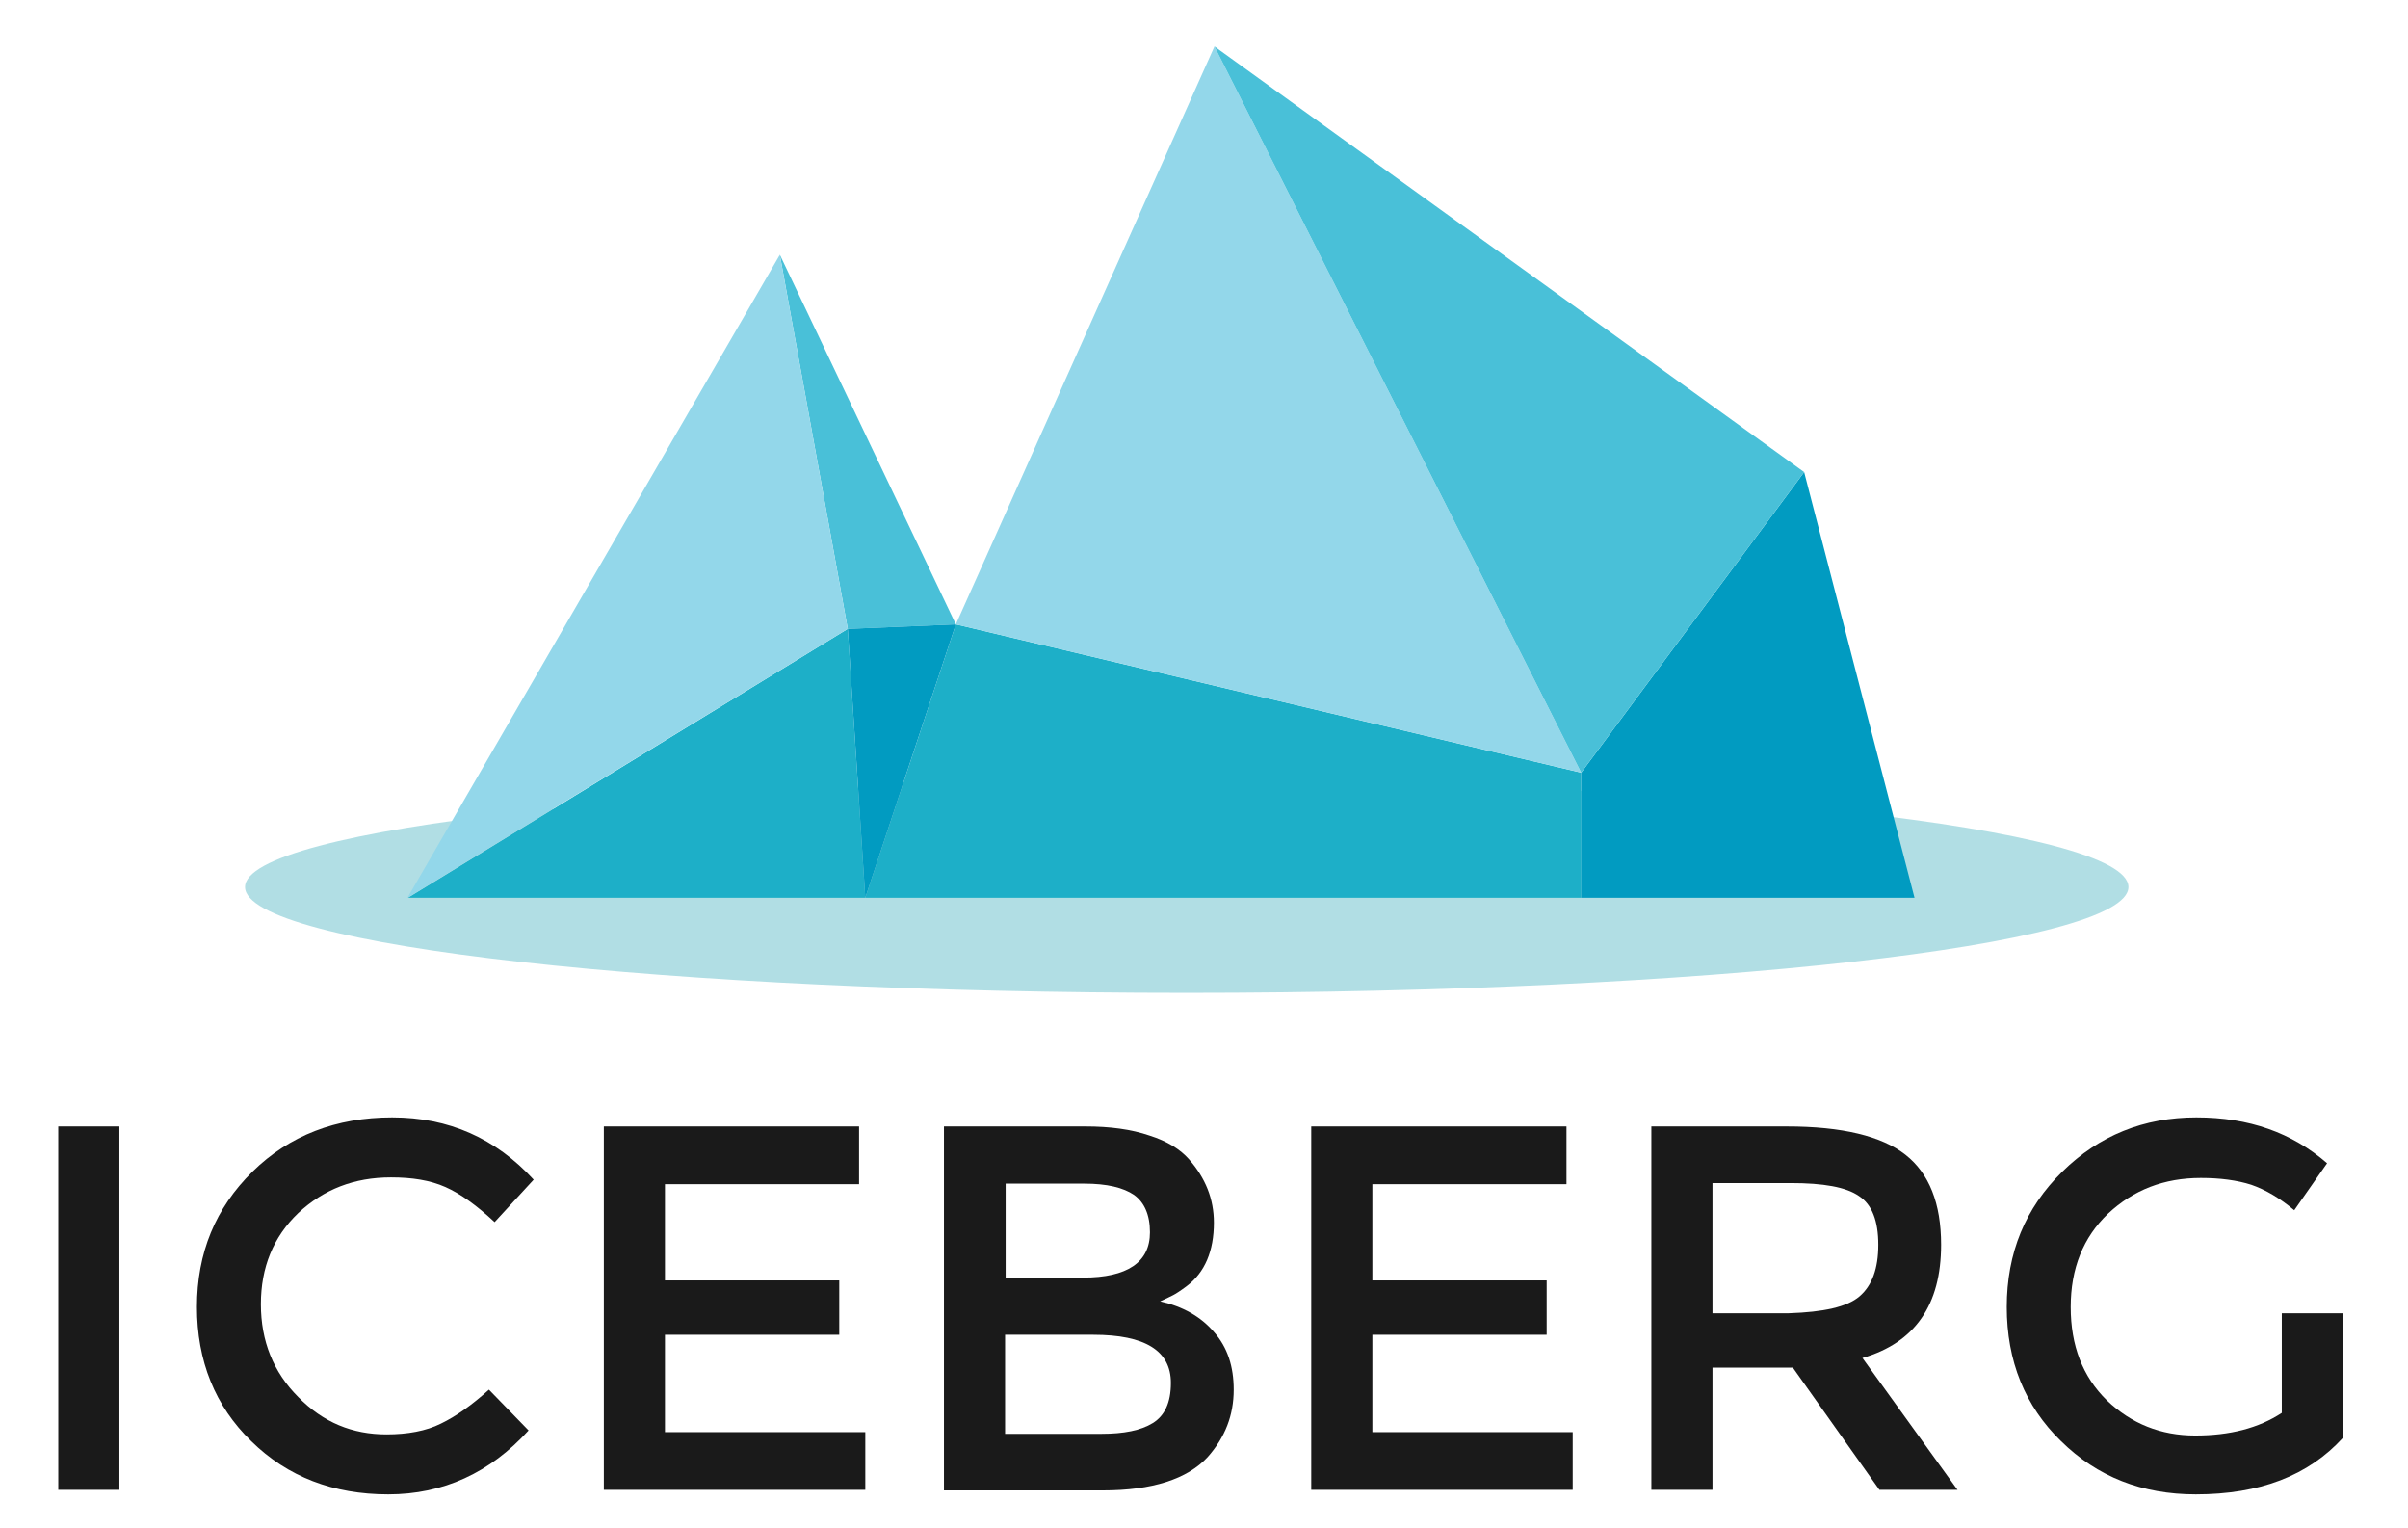
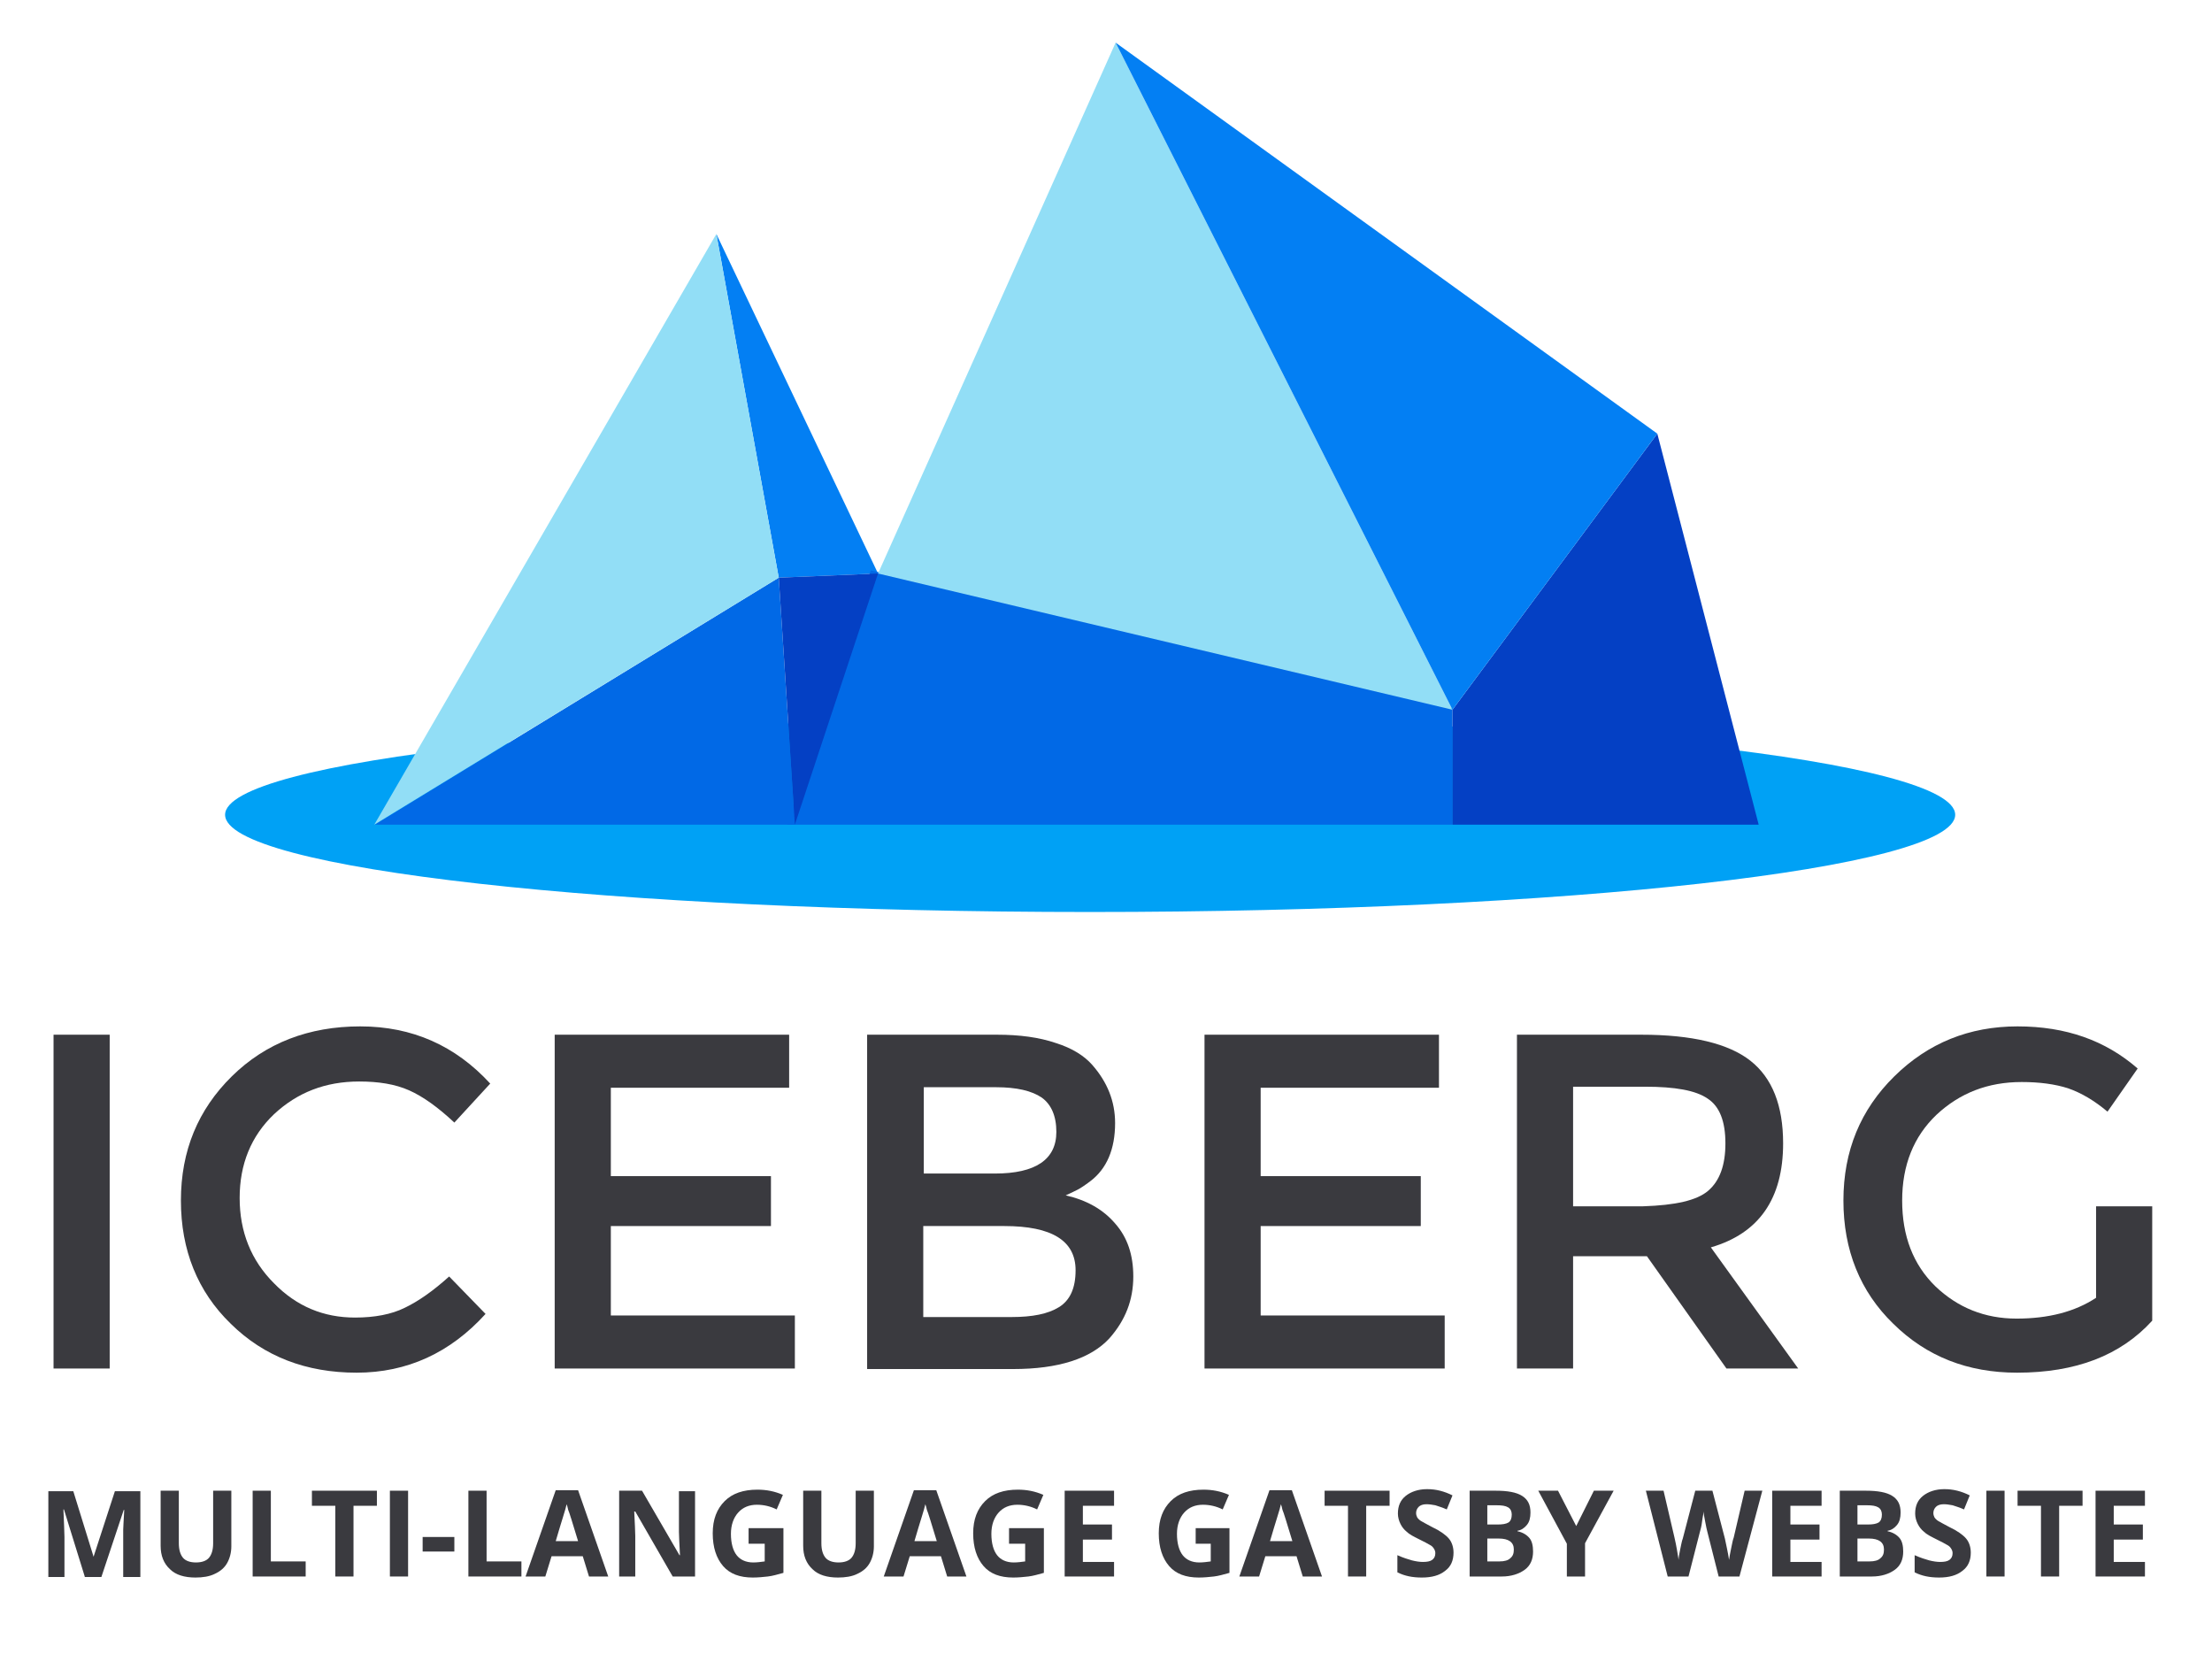
- <svg xmlns="http://www.w3.org/2000/svg" version="1.1" id="Layer_1" x="0px" y="0px" viewBox="0 0 425.5 269.9" style="enable-background:new 0 0 425.5 269.9;" xml:space="preserve">
+ <svg xmlns="http://www.w3.org/2000/svg" version="1.1" id="Layer_1" x="0px" y="0px" viewBox="0 0 425.5 322.4" style="enable-background:new 0 0 425.5 322.4;" xml:space="preserve">
  <style type="text/css">
- 	.st0{fill-rule:evenodd;clip-rule:evenodd;fill:#B1DEE4;}
- 	.st1{fill-rule:evenodd;clip-rule:evenodd;fill:#49C0D8;}
- 	.st2{fill-rule:evenodd;clip-rule:evenodd;fill:#1DAFC8;}
- 	.st3{fill-rule:evenodd;clip-rule:evenodd;fill:#019BC1;}
- 	.st4{fill-rule:evenodd;clip-rule:evenodd;fill:#93D7EA;}
- 	.st5{fill:#1A1A1A;}
+ 	.st0{fill-rule:evenodd;clip-rule:evenodd;fill:#00A1F5;}
+ 	.st1{fill-rule:evenodd;clip-rule:evenodd;fill:#037FF3;}
+ 	.st2{fill-rule:evenodd;clip-rule:evenodd;fill:#0169E6;}
+ 	.st3{fill-rule:evenodd;clip-rule:evenodd;fill:#0440C4;}
+ 	.st4{fill-rule:evenodd;clip-rule:evenodd;fill:#92DEF6;}
+ 	.st5{fill:#3A3A3F;}
</style>
  <g id="Guias_para_prancheta">
</g>
  <g id="Camada_1">
    <path class="st0" d="M209.7,175.4c91.7,0,166.4-8.4,166.4-18.7S301.3,138,209.7,138c-91.7,0-166.4,8.4-166.4,18.7   C43.3,167.1,118,175.4,209.7,175.4z" />
    <polygon class="st1" points="168.9,110.3 137.8,45 149.8,111.1  " />
    <polygon class="st2" points="152.9,158.6 72.1,158.6 149.8,111.1  " />
-     <polygon class="st2" points="279.4,158.6 279.4,136.5 168.9,110.3 152.9,158.6  " />
+     <polygon class="st2" points="279.4,158.6 279.4,136.2 167.5,109.7 151.4,158.6  " />
    <polygon class="st3" points="279.4,158.6 279.4,136.5 318.8,83.4 338.3,158.6  " />
    <polygon class="st4" points="149.8,111.1 137.8,45 72,158.6  " />
    <polygon class="st4" points="279.4,136.5 214.6,8.2 168.9,110.3  " />
    <polygon class="st1" points="318.8,83.4 214.6,8.2 279.4,136.5  " />
    <polygon class="st3" points="168.9,110.3 149.8,111.1 152.9,158.6  " />
    <g>
      <path class="st5" d="M10.3,199h10.8v64.2H10.3V199z" />
      <path class="st5" d="M68.3,253.4c3.7,0,7-0.6,9.6-1.9c2.7-1.3,5.5-3.3,8.5-6l7,7.2c-6.8,7.5-15.1,11.3-24.8,11.3    s-17.8-3.1-24.2-9.4c-6.4-6.2-9.6-14.2-9.6-23.7c0-9.6,3.3-17.5,9.8-23.9s14.8-9.6,24.7-9.6c10,0,18.3,3.7,25,11l-6.9,7.5    c-3.1-2.9-6-5-8.7-6.2s-5.9-1.7-9.6-1.7c-6.5,0-11.9,2.1-16.4,6.3c-4.4,4.2-6.6,9.6-6.6,16.1s2.2,12,6.6,16.4    C57.1,251.3,62.3,253.4,68.3,253.4z" />
      <path class="st5" d="M151.8,199v10.2h-34.3v17h30.8v9.6h-30.8V253h35.4v10.2h-46.2V199H151.8z" />
      <path class="st5" d="M194.9,263.3h-28.1V199h25c4.3,0,8.1,0.5,11.3,1.6c3.2,1,5.5,2.5,7,4.2c2.9,3.3,4.4,7,4.4,11.2    c0,5-1.6,8.8-4.8,11.2c-1.2,0.9-2,1.4-2.4,1.6c-0.4,0.2-1.2,0.6-2.3,1.1c4,0.9,7.2,2.7,9.5,5.4c2.4,2.7,3.5,6.1,3.5,10.2    c0,4.5-1.5,8.4-4.6,11.9C209.8,261.3,203.6,263.3,194.9,263.3z M177.6,225.7h13.8c7.8,0,11.8-2.7,11.8-8c0-3.1-1-5.3-2.8-6.6    c-1.9-1.3-4.8-2-8.8-2h-13.9v16.6H177.6z M177.6,253.3h17c4,0,7-0.6,9.1-1.9c2.1-1.3,3.2-3.6,3.2-7.1c0-5.7-4.6-8.5-13.7-8.5    h-15.6V253.3z" />
      <path class="st5" d="M276.8,199v10.2h-34.3v17h30.8v9.6h-30.8V253h35.4v10.2h-46.2V199H276.8z" />
      <path class="st5" d="M343,219.9c0,10.6-4.6,17.3-13.9,20l16.8,23.3h-13.8l-15.3-21.6h-14.2v21.6h-10.8V199h23.9    c9.8,0,16.8,1.7,21,5C340.9,207.3,343,212.6,343,219.9z M328.6,229c2.2-1.9,3.3-4.9,3.3-9.1c0-4.2-1.1-7.1-3.4-8.6    c-2.3-1.6-6.3-2.3-12.1-2.3h-13.8v23h13.5C322.2,231.8,326.4,230.9,328.6,229z" />
      <path class="st5" d="M403.1,232H414v22c-6.1,6.7-14.7,10-26,10c-9.5,0-17.4-3.1-23.8-9.4c-6.4-6.2-9.6-14.2-9.6-23.7    c0-9.6,3.3-17.5,9.8-23.9s14.4-9.6,23.7-9.6c9.3,0,16.9,2.7,23.1,8.1l-5.8,8.3c-2.5-2.1-5-3.6-7.6-4.5c-2.5-0.8-5.5-1.2-8.9-1.2    c-6.5,0-11.9,2.1-16.4,6.3c-4.4,4.2-6.6,9.7-6.6,16.5s2.1,12.3,6.4,16.5c4.3,4.1,9.5,6.2,15.6,6.2s11.2-1.3,15.3-4V232H403.1z" />
    </g>
  </g>
+   <g>
+     <path class="st5" d="M16.3,303.2l-4-12.9h-0.1c0.1,2.6,0.2,4.4,0.2,5.3v7.7H9.3v-16.5h4.8l3.9,12.6H18l4.1-12.6H27v16.5h-3.3v-7.8   c0-0.4,0-0.8,0-1.3s0.1-1.8,0.2-3.8h-0.1l-4.3,12.9H16.3z" />
+     <path class="st5" d="M44.5,286.7v10.7c0,1.2-0.3,2.3-0.8,3.2c-0.5,0.9-1.3,1.6-2.4,2.1c-1,0.5-2.3,0.7-3.7,0.7   c-2.1,0-3.8-0.5-4.9-1.6c-1.2-1.1-1.8-2.6-1.8-4.5v-10.6h3.5v10.1c0,1.3,0.3,2.2,0.8,2.8s1.4,0.9,2.5,0.9c1.1,0,2-0.3,2.5-0.9   c0.5-0.6,0.8-1.5,0.8-2.8v-10.1H44.5z" />
+     <path class="st5" d="M48.6,303.2v-16.5h3.5v13.6h6.7v2.9H48.6z" />
+     <path class="st5" d="M68,303.2h-3.5v-13.6H60v-2.9h12.5v2.9H68V303.2z" />
+     <path class="st5" d="M75,303.2v-16.5h3.5v16.5H75z" />
+     <path class="st5" d="M81.3,298.4v-2.8h6.1v2.8H81.3z" />
+     <path class="st5" d="M90.1,303.2v-16.5h3.5v13.6h6.7v2.9H90.1z" />
+     <path class="st5" d="M113.3,303.2l-1.2-3.9h-6l-1.2,3.9h-3.8l5.8-16.6h4.3l5.8,16.6H113.3z M111.2,296.4c-1.1-3.6-1.7-5.6-1.9-6   c-0.1-0.5-0.2-0.8-0.3-1.1c-0.2,1-1,3.3-2.1,7.1H111.2z" />
+     <path class="st5" d="M133.8,303.2h-4.4l-7.2-12.5H122c0.1,2.2,0.2,3.8,0.2,4.7v7.8h-3.1v-16.5h4.4l7.2,12.4h0.1   c-0.1-2.1-0.2-3.7-0.2-4.5v-7.8h3.1V303.2z" />
+     <path class="st5" d="M144.2,293.9h6.5v8.6c-1.1,0.3-2.1,0.6-3,0.7c-0.9,0.1-1.9,0.2-2.9,0.2c-2.5,0-4.4-0.7-5.7-2.2   c-1.3-1.5-2-3.6-2-6.3c0-2.7,0.8-4.7,2.3-6.2c1.5-1.5,3.6-2.2,6.3-2.2c1.7,0,3.3,0.3,4.9,1l-1.2,2.8c-1.2-0.6-2.5-0.9-3.8-0.9   c-1.5,0-2.7,0.5-3.6,1.5c-0.9,1-1.4,2.4-1.4,4.1c0,1.8,0.4,3.2,1.1,4.1c0.7,0.9,1.8,1.4,3.2,1.4c0.7,0,1.5-0.1,2.2-0.2v-3.4h-3.1   V293.9z" />
+     <path class="st5" d="M168.1,286.7v10.7c0,1.2-0.3,2.3-0.8,3.2c-0.5,0.9-1.3,1.6-2.4,2.1c-1,0.5-2.3,0.7-3.7,0.7   c-2.1,0-3.8-0.5-4.9-1.6c-1.2-1.1-1.8-2.6-1.8-4.5v-10.6h3.5v10.1c0,1.3,0.3,2.2,0.8,2.8s1.4,0.9,2.5,0.9c1.1,0,2-0.3,2.5-0.9   c0.5-0.6,0.8-1.5,0.8-2.8v-10.1H168.1z" />
+     <path class="st5" d="M182.2,303.2l-1.2-3.9h-6l-1.2,3.9h-3.8l5.8-16.6h4.3l5.8,16.6H182.2z M180.2,296.4c-1.1-3.6-1.7-5.6-1.9-6   c-0.1-0.5-0.2-0.8-0.3-1.1c-0.2,1-1,3.3-2.1,7.1H180.2z" />
+     <path class="st5" d="M194.3,293.9h6.5v8.6c-1.1,0.3-2.1,0.6-3,0.7c-0.9,0.1-1.9,0.2-2.9,0.2c-2.5,0-4.4-0.7-5.7-2.2   c-1.3-1.5-2-3.6-2-6.3c0-2.7,0.8-4.7,2.3-6.2c1.5-1.5,3.6-2.2,6.3-2.2c1.7,0,3.3,0.3,4.9,1l-1.2,2.8c-1.2-0.6-2.5-0.9-3.8-0.9   c-1.5,0-2.7,0.5-3.6,1.5c-0.9,1-1.4,2.4-1.4,4.1c0,1.8,0.4,3.2,1.1,4.1c0.7,0.9,1.8,1.4,3.2,1.4c0.7,0,1.5-0.1,2.2-0.2v-3.4h-3.1   V293.9z" />
+     <path class="st5" d="M214.3,303.2h-9.5v-16.5h9.5v2.9h-6v3.6h5.6v2.9h-5.6v4.3h6V303.2z" />
+     <path class="st5" d="M230,293.9h6.5v8.6c-1.1,0.3-2.1,0.6-3,0.7c-0.9,0.1-1.9,0.2-2.9,0.2c-2.5,0-4.4-0.7-5.7-2.2   c-1.3-1.5-2-3.6-2-6.3c0-2.7,0.8-4.7,2.3-6.2s3.6-2.2,6.3-2.2c1.7,0,3.3,0.3,4.9,1l-1.2,2.8c-1.2-0.6-2.5-0.9-3.8-0.9   c-1.5,0-2.7,0.5-3.6,1.5s-1.4,2.4-1.4,4.1c0,1.8,0.4,3.2,1.1,4.1c0.7,0.9,1.8,1.4,3.2,1.4c0.7,0,1.5-0.1,2.2-0.2v-3.4H230V293.9z" />
+     <path class="st5" d="M250.6,303.2l-1.2-3.9h-6l-1.2,3.9h-3.8l5.8-16.6h4.3l5.8,16.6H250.6z M248.6,296.4c-1.1-3.6-1.7-5.6-1.9-6   c-0.1-0.5-0.2-0.8-0.3-1.1c-0.2,1-1,3.3-2.1,7.1H248.6z" />
+     <path class="st5" d="M262.8,303.2h-3.5v-13.6h-4.5v-2.9h12.5v2.9h-4.5V303.2z" />
+     <path class="st5" d="M279.6,298.6c0,1.5-0.5,2.7-1.6,3.5c-1.1,0.9-2.6,1.3-4.5,1.3c-1.8,0-3.3-0.3-4.7-1v-3.3   c1.1,0.5,2.1,0.8,2.8,1c0.8,0.2,1.5,0.3,2.1,0.3c0.8,0,1.4-0.1,1.8-0.4c0.4-0.3,0.6-0.7,0.6-1.3c0-0.3-0.1-0.6-0.3-0.9   s-0.4-0.5-0.8-0.7c-0.3-0.2-1.1-0.6-2.1-1.1c-1-0.5-1.8-0.9-2.3-1.4c-0.5-0.4-0.9-0.9-1.2-1.5s-0.5-1.3-0.5-2   c0-1.5,0.5-2.6,1.5-3.4c1-0.8,2.4-1.3,4.1-1.3c0.9,0,1.7,0.1,2.5,0.3s1.6,0.5,2.4,0.9l-1.1,2.7c-0.9-0.4-1.6-0.6-2.2-0.8   c-0.6-0.1-1.1-0.2-1.7-0.2c-0.7,0-1.2,0.2-1.5,0.5s-0.5,0.7-0.5,1.2c0,0.3,0.1,0.6,0.2,0.8c0.1,0.2,0.4,0.5,0.7,0.7   c0.3,0.2,1.1,0.6,2.2,1.2c1.5,0.7,2.6,1.5,3.2,2.2C279.3,296.6,279.6,297.6,279.6,298.6z" />
+     <path class="st5" d="M282.6,286.7h5.1c2.3,0,4,0.3,5.1,1c1.1,0.7,1.6,1.7,1.6,3.2c0,1-0.2,1.8-0.7,2.4c-0.5,0.6-1.1,1-1.8,1.1v0.1   c1,0.2,1.8,0.7,2.3,1.3s0.7,1.5,0.7,2.6c0,1.5-0.5,2.7-1.6,3.5c-1.1,0.8-2.6,1.3-4.4,1.3h-6.2V286.7z M286.1,293.2h2   c0.9,0,1.6-0.1,2.1-0.4c0.4-0.3,0.6-0.8,0.6-1.5c0-0.6-0.2-1.1-0.7-1.4s-1.2-0.4-2.2-0.4h-1.8V293.2z M286.1,296v4.3h2.3   c1,0,1.7-0.2,2.1-0.6c0.5-0.4,0.7-0.9,0.7-1.7c0-1.4-1-2.1-2.9-2.1H286.1z" />
+     <path class="st5" d="M303.2,293.5l3.4-6.8h3.8l-5.5,10.1v6.4h-3.5v-6.3l-5.5-10.2h3.8L303.2,293.5z" />
+     <path class="st5" d="M334.6,303.2h-4l-2.2-8.7c-0.1-0.3-0.2-0.9-0.4-1.9c-0.2-1-0.3-1.6-0.3-1.9c0,0.4-0.2,1.1-0.3,2   s-0.3,1.5-0.4,1.9l-2.2,8.6h-4l-4.2-16.5h3.4l2.1,9c0.4,1.7,0.6,3.1,0.8,4.3c0-0.4,0.1-1.1,0.3-2c0.2-0.9,0.3-1.6,0.5-2.1l2.4-9.2   h3.3l2.4,9.2c0.1,0.4,0.2,1,0.4,1.9s0.3,1.6,0.4,2.2c0.1-0.6,0.2-1.3,0.4-2.2c0.2-0.9,0.3-1.6,0.5-2.1l2.1-9h3.4L334.6,303.2z" />
+     <path class="st5" d="M350.4,303.2h-9.5v-16.5h9.5v2.9h-6v3.6h5.6v2.9h-5.6v4.3h6V303.2z" />
+     <path class="st5" d="M353.8,286.7h5.1c2.3,0,4,0.3,5.1,1c1.1,0.7,1.6,1.7,1.6,3.2c0,1-0.2,1.8-0.7,2.4c-0.5,0.6-1.1,1-1.8,1.1v0.1   c1,0.2,1.8,0.7,2.3,1.3s0.7,1.5,0.7,2.6c0,1.5-0.5,2.7-1.6,3.5c-1.1,0.8-2.6,1.3-4.4,1.3h-6.2V286.7z M357.3,293.2h2   c0.9,0,1.6-0.1,2.1-0.4c0.4-0.3,0.6-0.8,0.6-1.5c0-0.6-0.2-1.1-0.7-1.4s-1.2-0.4-2.2-0.4h-1.8V293.2z M357.3,296v4.3h2.3   c1,0,1.7-0.2,2.1-0.6c0.5-0.4,0.7-0.9,0.7-1.7c0-1.4-1-2.1-2.9-2.1H357.3z" />
+     <path class="st5" d="M379.1,298.6c0,1.5-0.5,2.7-1.6,3.5c-1.1,0.9-2.6,1.3-4.5,1.3c-1.8,0-3.3-0.3-4.7-1v-3.3   c1.1,0.5,2.1,0.8,2.8,1c0.8,0.2,1.5,0.3,2.1,0.3c0.8,0,1.4-0.1,1.8-0.4c0.4-0.3,0.6-0.7,0.6-1.3c0-0.3-0.1-0.6-0.3-0.9   s-0.4-0.5-0.8-0.7c-0.3-0.2-1.1-0.6-2.1-1.1c-1-0.5-1.8-0.9-2.3-1.4c-0.5-0.4-0.9-0.9-1.2-1.5s-0.5-1.3-0.5-2   c0-1.5,0.5-2.6,1.5-3.4c1-0.8,2.4-1.3,4.1-1.3c0.9,0,1.7,0.1,2.5,0.3s1.6,0.5,2.4,0.9l-1.1,2.7c-0.9-0.4-1.6-0.6-2.2-0.8   c-0.6-0.1-1.1-0.2-1.7-0.2c-0.7,0-1.2,0.2-1.5,0.5s-0.5,0.7-0.5,1.2c0,0.3,0.1,0.6,0.2,0.8c0.1,0.2,0.4,0.5,0.7,0.7   c0.3,0.2,1.1,0.6,2.2,1.2c1.5,0.7,2.6,1.5,3.2,2.2C378.8,296.6,379.1,297.6,379.1,298.6z" />
+     <path class="st5" d="M382.1,303.2v-16.5h3.5v16.5H382.1z" />
+     <path class="st5" d="M396.1,303.2h-3.5v-13.6h-4.5v-2.9h12.5v2.9h-4.5V303.2z" />
+     <path class="st5" d="M412.6,303.2h-9.5v-16.5h9.5v2.9h-6v3.6h5.6v2.9h-5.6v4.3h6V303.2z" />
+   </g>
</svg>
